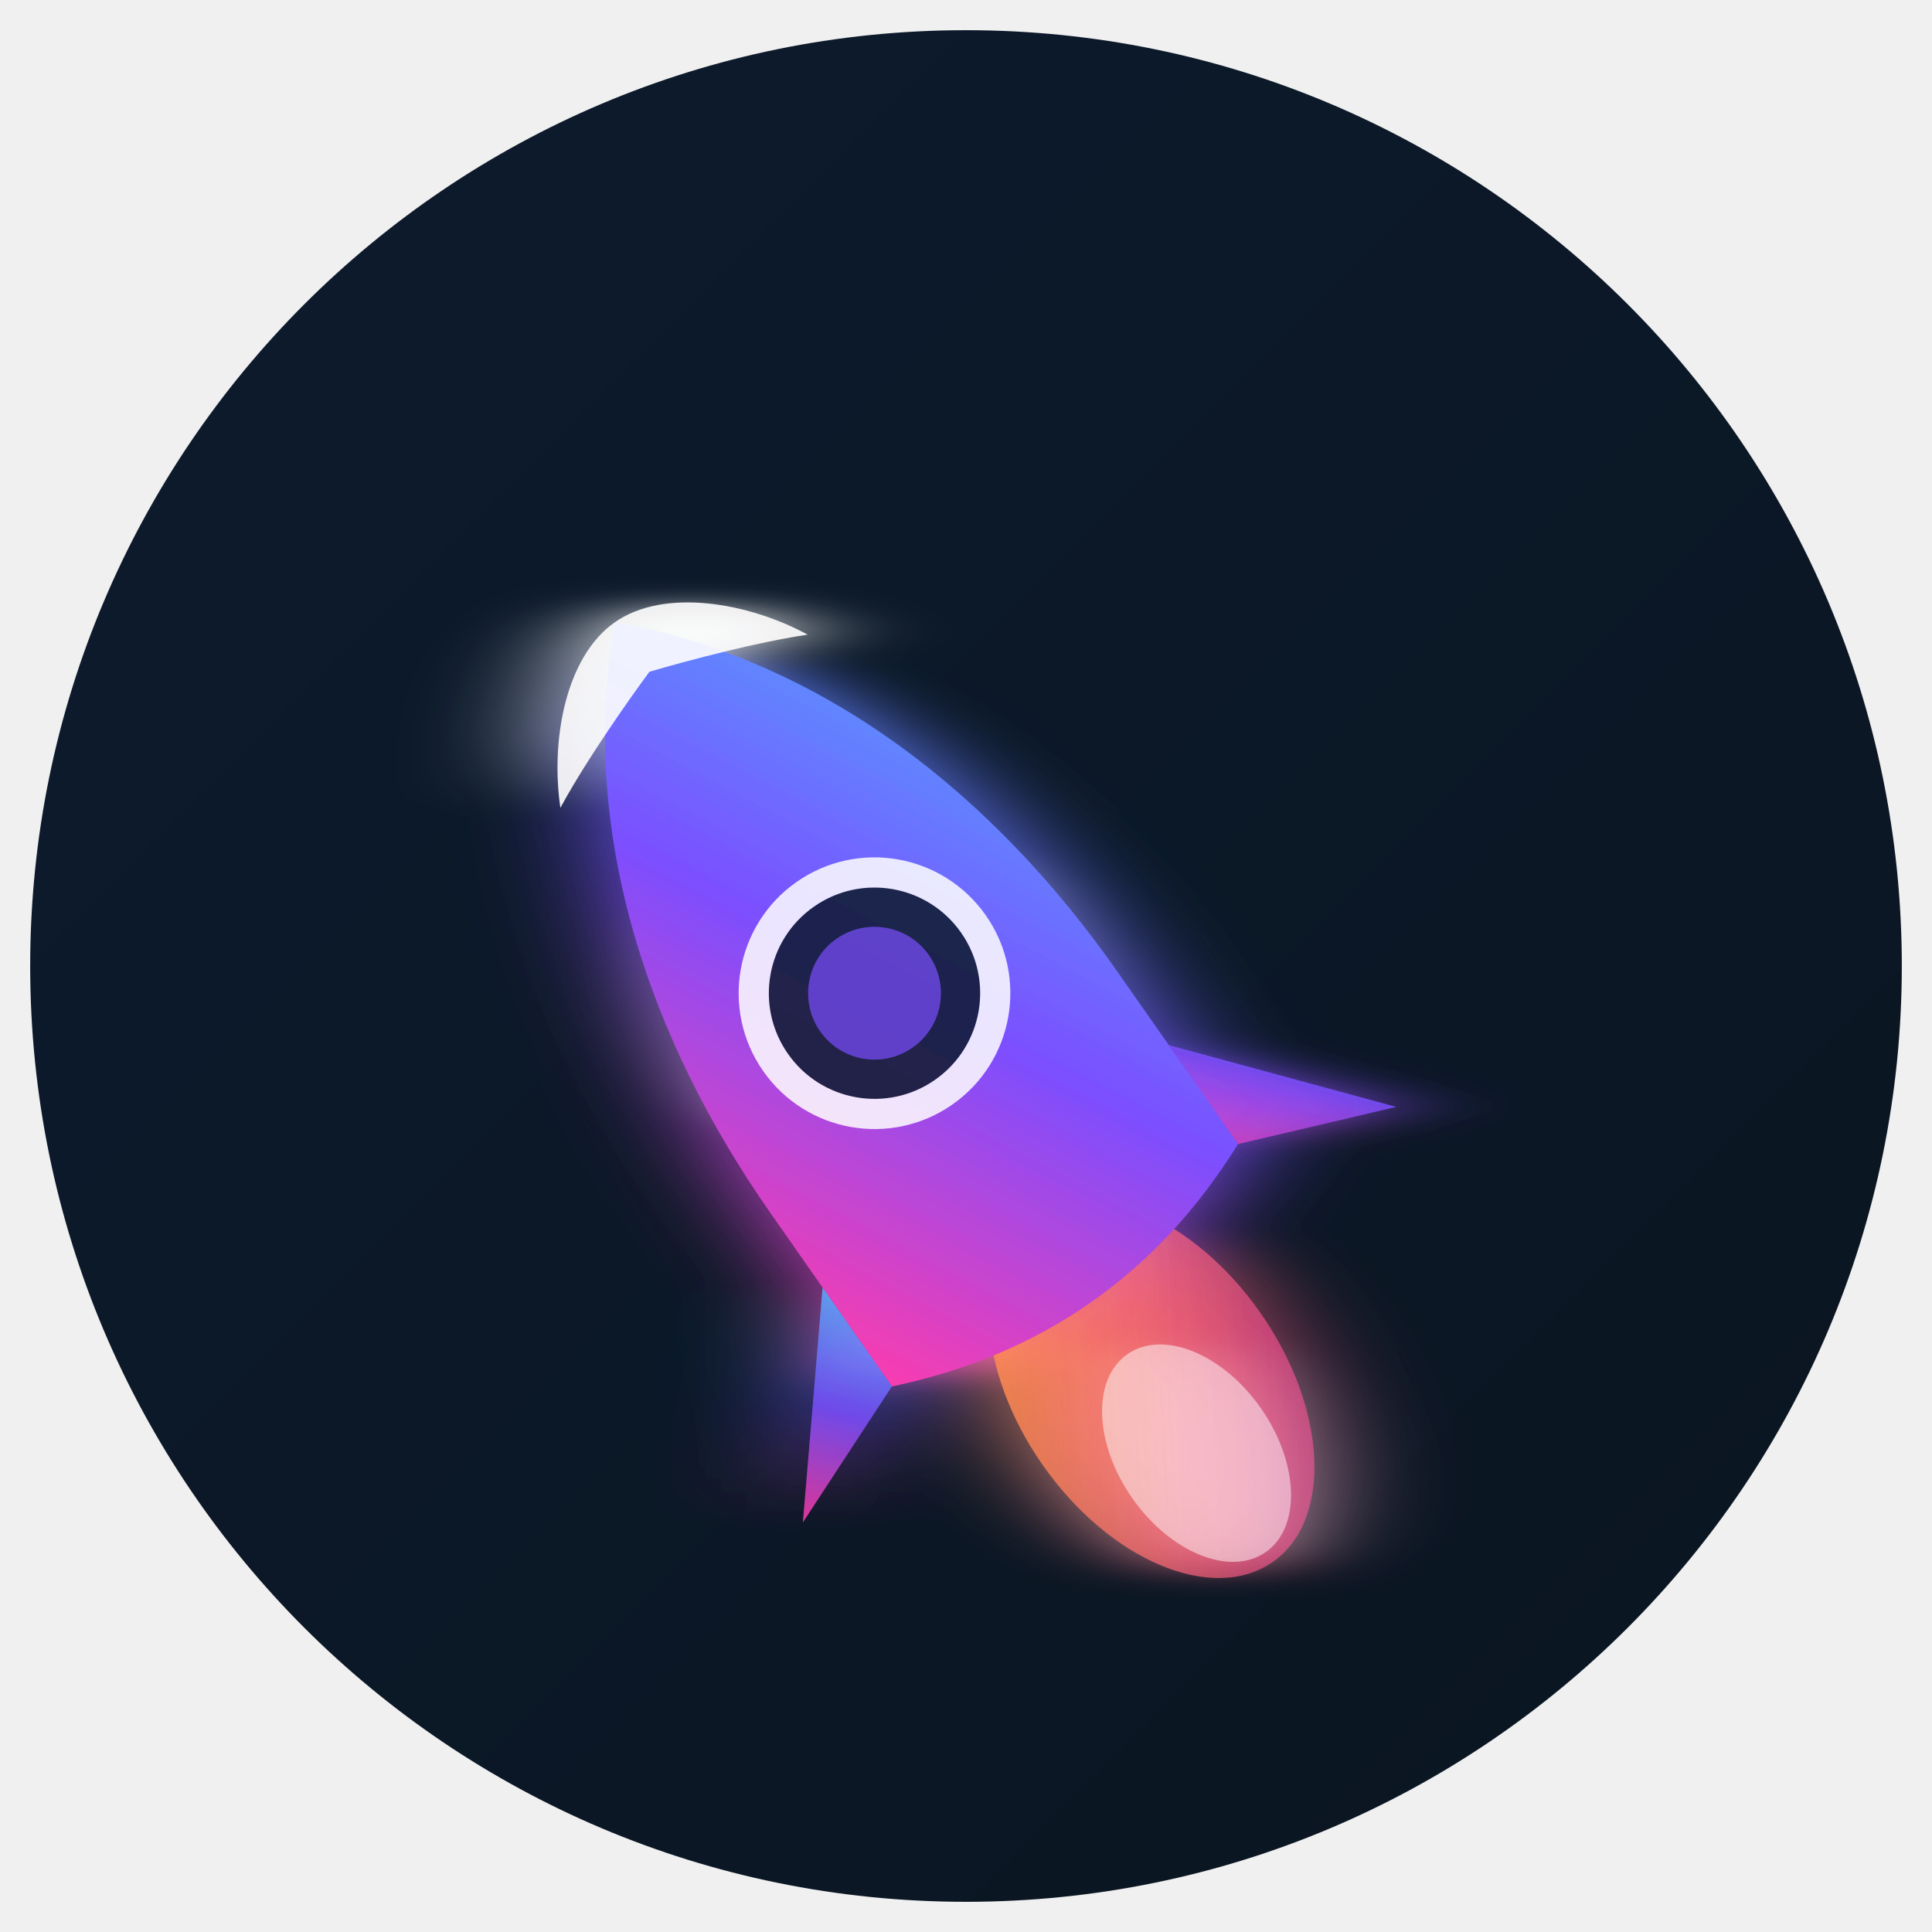
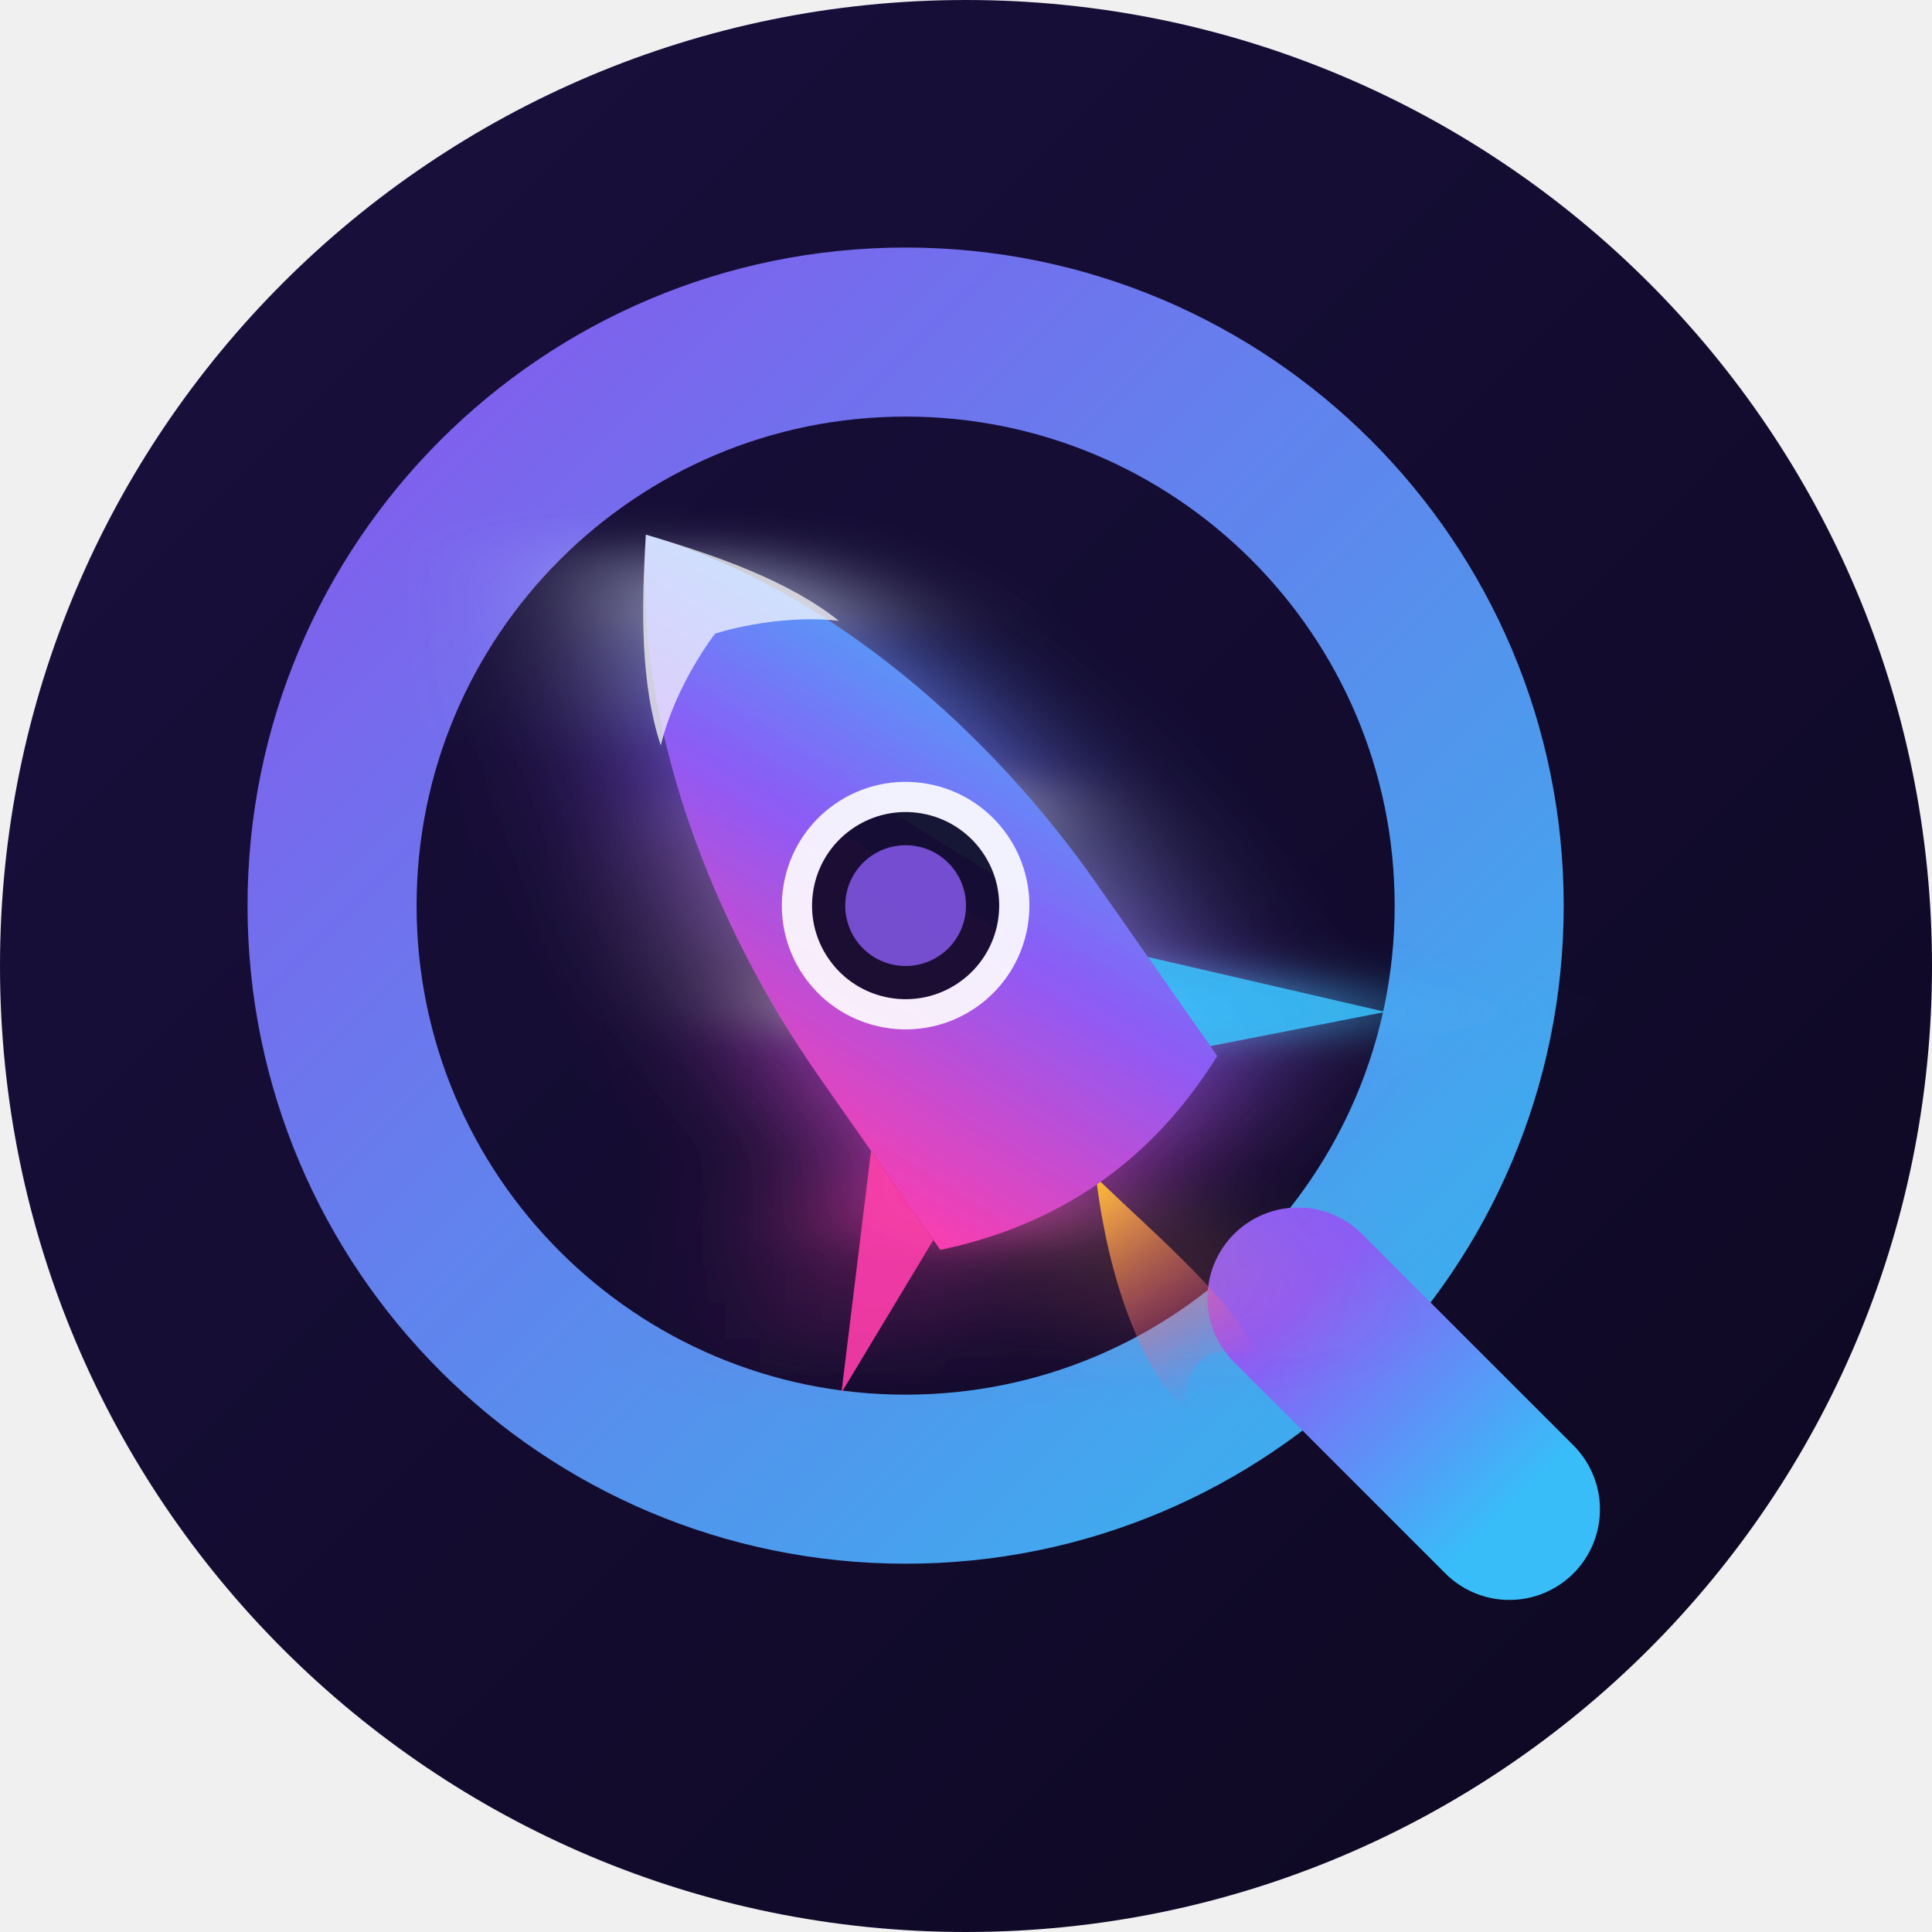
<svg xmlns="http://www.w3.org/2000/svg" viewBox="0 0 32 32" width="32" height="32">
  <defs>
-     <linearGradient id="bgGrad" x1="0%" y1="0%" x2="100%" y2="100%">
-       <stop offset="0%" style="stop-color:#0d1b2e;stop-opacity:1" />
-       <stop offset="100%" style="stop-color:#0a1520;stop-opacity:1" />
+     <linearGradient id="bg" x1="0%" y1="0%" x2="100%" y2="100%">
+       <stop offset="0%" style="stop-color:#1a1040" />
+       <stop offset="100%" style="stop-color:#0d0820" />
    </linearGradient>
-     <linearGradient id="rocketGrad" x1="0%" y1="100%" x2="100%" y2="0%">
-       <stop offset="0%" style="stop-color:#ff3cac;stop-opacity:1" />
-       <stop offset="50%" style="stop-color:#7b4fff;stop-opacity:1" />
-       <stop offset="100%" style="stop-color:#4facff;stop-opacity:1" />
+     <linearGradient id="rocket" x1="0%" y1="100%" x2="100%" y2="0%">
+       <stop offset="0%" style="stop-color:#ff3cac" />
+       <stop offset="50%" style="stop-color:#8b5cf6" />
+       <stop offset="100%" style="stop-color:#38bdf8" />
    </linearGradient>
-     <linearGradient id="flameGrad" x1="0%" y1="0%" x2="100%" y2="100%">
-       <stop offset="0%" style="stop-color:#ff9a3c;stop-opacity:1" />
-       <stop offset="100%" style="stop-color:#ff3cac;stop-opacity:0.6" />
+     <linearGradient id="ring" x1="0%" y1="0%" x2="100%" y2="100%">
+       <stop offset="0%" style="stop-color:#8b5cf6" />
+       <stop offset="100%" style="stop-color:#38bdf8" />
    </linearGradient>
-     <filter id="glow">
-       <feGaussianBlur stdDeviation="0.8" result="coloredBlur" />
+     <linearGradient id="flame" x1="0%" y1="0%" x2="0%" y2="100%">
+       <stop offset="0%" style="stop-color:#fbbf24" />
+       <stop offset="100%" style="stop-color:#ff3cac;stop-opacity:0" />
+     </linearGradient>
+     <filter id="glow" x="-20%" y="-20%" width="140%" height="140%">
+       <feGaussianBlur stdDeviation="1.2" result="blur" />
      <feMerge>
-         <feMergeNode in="coloredBlur" />
+         <feMergeNode in="blur" />
        <feMergeNode in="SourceGraphic" />
      </feMerge>
    </filter>
  </defs>
-   <circle cx="16" cy="16" r="15.5" fill="url(#bgGrad)" />
-   <g transform="translate(16,16) rotate(-35) translate(-16,-16)" filter="url(#glow)">
-     <ellipse cx="14.5" cy="23.5" rx="2.2" ry="3.5" fill="url(#flameGrad)" opacity="0.9" />
-     <ellipse cx="14.5" cy="24.8" rx="1.3" ry="2" fill="#fff" opacity="0.5" />
-     <path d="M14.5 8 C12 10.5 11 14 11 17.5 L11 21 Q14.5 22.5 18 21 L18 17.5 C18 14 17 10.5 14.5 8Z" fill="url(#rocketGrad)" />
-     <path d="M14.5 8 C13.5 8 12.5 9 12 10 C13 9.5 14.5 9 14.5 9 C14.5 9 16 9.5 17 10 C16.5 9 15.5 8 14.5 8Z" fill="white" opacity="0.9" />
-     <circle cx="14.5" cy="15.5" r="2" fill="#0d1b2e" stroke="white" stroke-width="0.5" opacity="0.85" />
-     <circle cx="14.5" cy="15.5" r="1.1" fill="#7b4fff" opacity="0.7" />
-     <path d="M11 19 L8.5 22 L11 21 Z" fill="url(#rocketGrad)" opacity="0.85" />
-     <path d="M18 19 L20.5 22 L18 21 Z" fill="url(#rocketGrad)" opacity="0.85" />
+   <circle cx="16" cy="16" r="16" fill="url(#bg)" />
+   <circle cx="15" cy="15" r="9.5" fill="none" stroke="url(#ring)" stroke-width="2.8" opacity="0.95" />
+   <line x1="21.5" y1="21.5" x2="25" y2="25" stroke="url(#ring)" stroke-width="3" stroke-linecap="round" />
+   <g transform="translate(15,15) rotate(-35) translate(-15,-15)" filter="url(#glow)">
+     <path d="M15 20.5 C14.2 22 13.8 23.5 14 24.5 C14.5 23.8 15 23.8 15.5 24.5 C15.7 23.5 15.3 22 15 20.5Z" fill="url(#flame)" />
+     <path d="M15 7.5 C13 10 12.2 13.5 12.2 16.5 L12.2 20 Q15 21.2 17.8 20 L17.8 16.5 C17.8 13.5 17 10 15 7.5Z" fill="url(#rocket)" />
+     <path d="M15 7.5 C14.2 8.5 13.5 9.5 13.2 10.5 C14 9.8 15 9.5 15 9.5 C15 9.5 16 9.8 16.8 10.5 C16.5 9.5 15.8 8.5 15 7.5Z" fill="white" opacity="0.7" />
+     <circle cx="15" cy="15" r="1.8" fill="#0d0820" stroke="white" stroke-width="0.5" opacity="0.9" />
+     <circle cx="15" cy="15" r="1" fill="#8b5cf6" opacity="0.8" />
+     <path d="M12.2 18 L9.5 21 L12.2 19.8Z" fill="#ff3cac" opacity="0.9" />
+     <path d="M17.8 18 L20.5 21 L17.8 19.8Z" fill="#38bdf8" opacity="0.9" />
  </g>
</svg>
